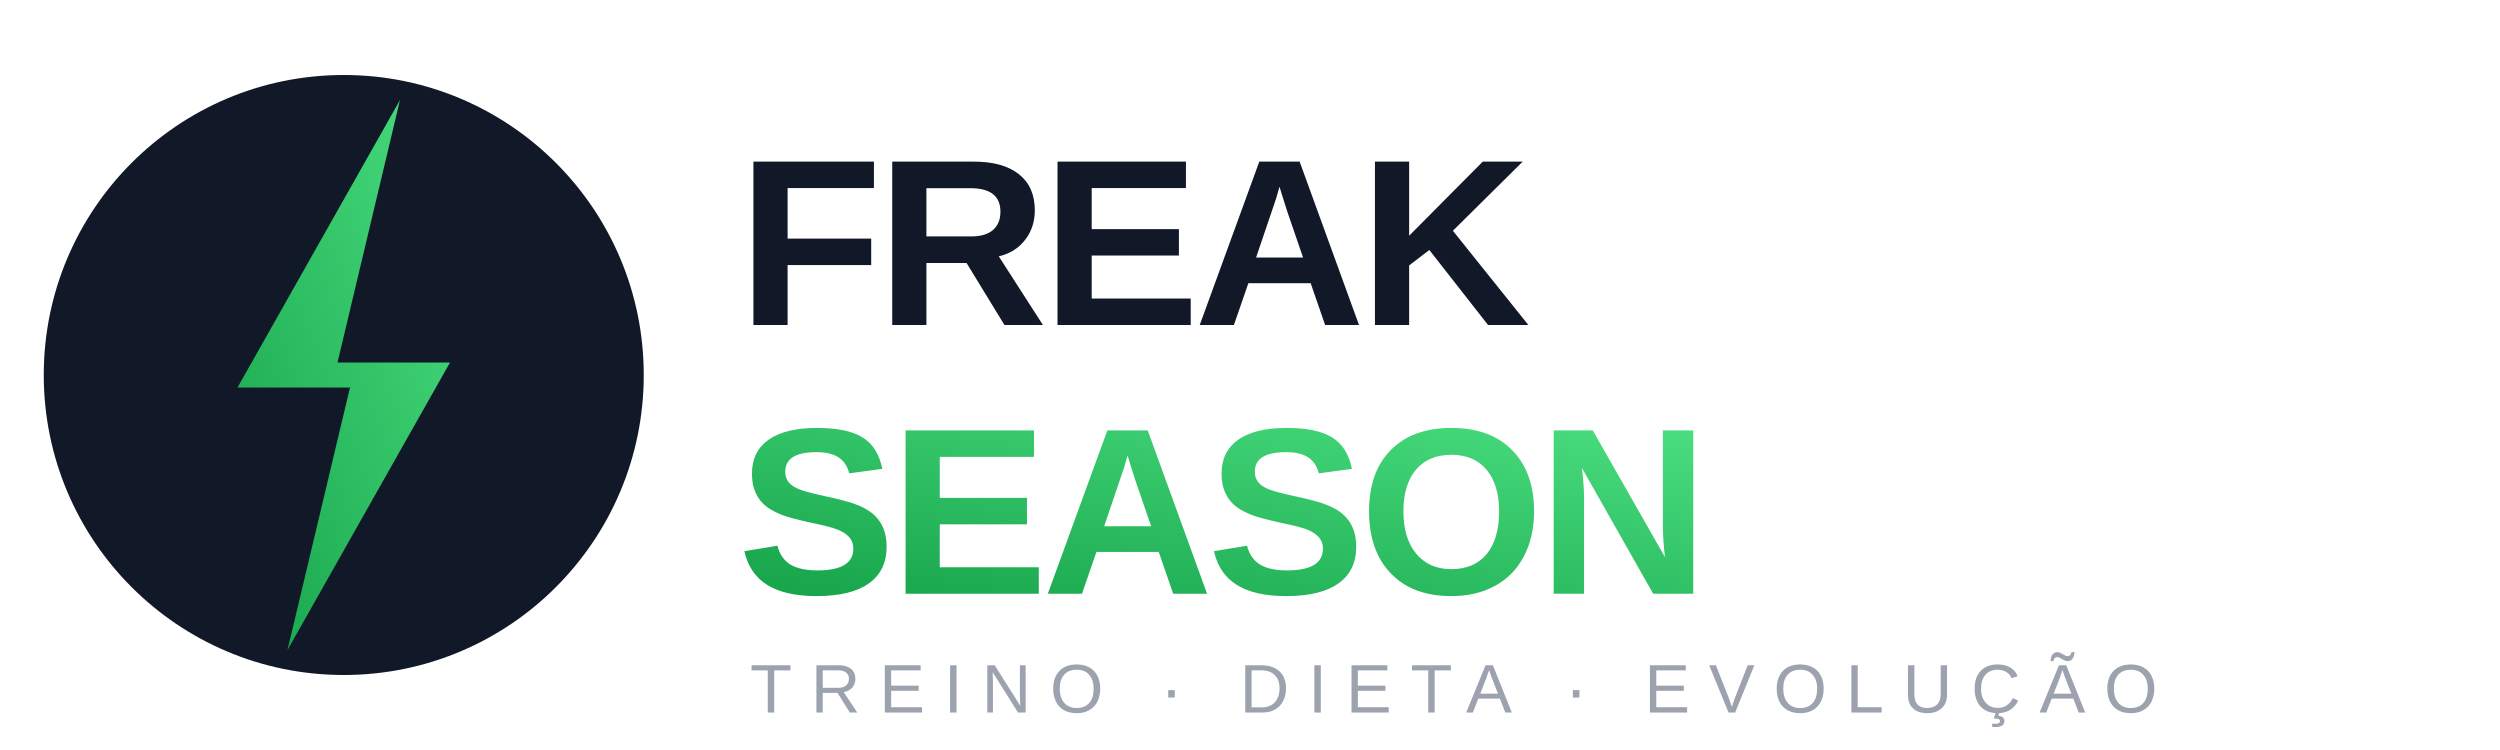
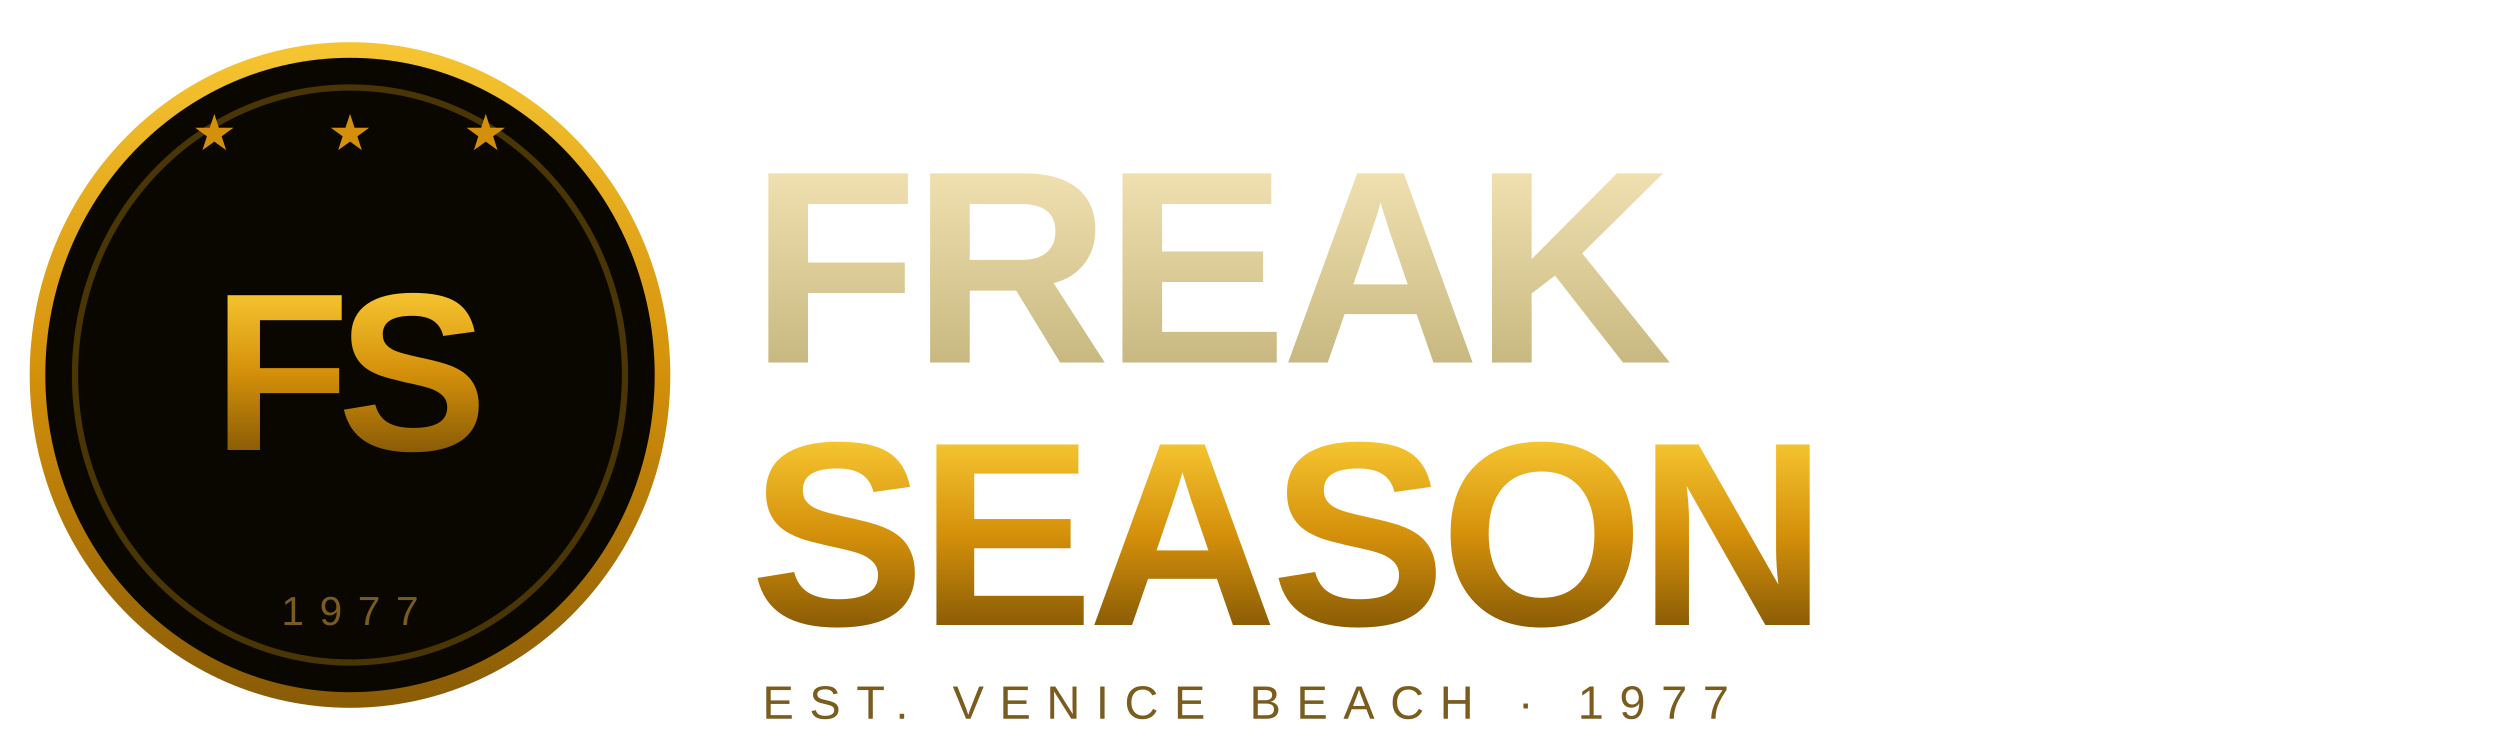
<svg xmlns="http://www.w3.org/2000/svg" width="400" height="120" viewBox="0 0 400 120">
  <defs>
-     <linearGradient id="flameGrad" x1="0%" y1="100%" x2="100%" y2="0%">
-       <stop offset="0%" style="stop-color:#16a34a;stop-opacity:1" />
-       <stop offset="100%" style="stop-color:#4ade80;stop-opacity:1" />
+     <linearGradient id="goldGrad" x1="0%" y1="0%" x2="0%" y2="100%">
+       <stop offset="0%" style="stop-color:#F5C430;stop-opacity:1" />
+       <stop offset="50%" style="stop-color:#D4900A;stop-opacity:1" />
+       <stop offset="100%" style="stop-color:#8A5C06;stop-opacity:1" />
    </linearGradient>
-     <linearGradient id="boltGrad" x1="0%" y1="0%" x2="100%" y2="100%">
-       <stop offset="0%" style="stop-color:#4ade80;stop-opacity:1" />
-       <stop offset="100%" style="stop-color:#16a34a;stop-opacity:1" />
+     <linearGradient id="creamGrad" x1="0%" y1="0%" x2="0%" y2="100%">
+       <stop offset="0%" style="stop-color:#F0E0B0;stop-opacity:1" />
+       <stop offset="100%" style="stop-color:#C8B880;stop-opacity:1" />
    </linearGradient>
  </defs>
-   <circle cx="55" cy="60" r="48" fill="#111827" />
-   <polygon points="64,16 38,62 56,62 46,104 72,58 54,58" fill="url(#flameGrad)" />
-   <text x="118" y="52" font-family="Arial Black, Arial, sans-serif" font-weight="900" font-size="38" fill="#111827" letter-spacing="-1">FREAK</text>
-   <text x="118" y="95" font-family="Arial Black, Arial, sans-serif" font-weight="900" font-size="38" fill="url(#flameGrad)" letter-spacing="-1">SEASON</text>
-   <text x="120" y="114" font-family="Arial, sans-serif" font-weight="400" font-size="11" fill="#9ca3af" letter-spacing="3">TREINO · DIETA · EVOLUÇÃO</text>
+   <ellipse cx="56" cy="60" rx="50" ry="52" fill="#0A0600" />
+   <ellipse cx="56" cy="60" rx="50" ry="52" fill="none" stroke="url(#goldGrad)" stroke-width="2.5" />
+   <ellipse cx="56" cy="60" rx="44" ry="46" fill="none" stroke="#4A3505" stroke-width="1" />
+   <text x="56" y="24" font-family="Arial, sans-serif" font-size="8" fill="#D4900A" text-anchor="middle" letter-spacing="6">★ ★ ★</text>
+   <text x="56" y="72" font-family="Arial Black, Impact, Arial, sans-serif" font-weight="900" font-size="36" fill="url(#goldGrad)" text-anchor="middle" letter-spacing="-2">FS</text>
+   <text x="56" y="100" font-family="Arial, sans-serif" font-size="6.5" fill="#7A5C1E" text-anchor="middle" letter-spacing="2.5">1977</text>
+   <text x="120" y="58" font-family="Arial Black, Impact, Arial, sans-serif" font-weight="900" font-size="44" fill="url(#creamGrad)" letter-spacing="-1">FREAK</text>
+   <text x="120" y="100" font-family="Arial Black, Impact, Arial, sans-serif" font-weight="900" font-size="42" fill="url(#goldGrad)" letter-spacing="-1">SEASON</text>
+   <text x="122" y="115" font-family="Arial, sans-serif" font-weight="400" font-size="7.5" fill="#7A5C1E" letter-spacing="2.5">EST. VENICE BEACH · 1977</text>
</svg>
